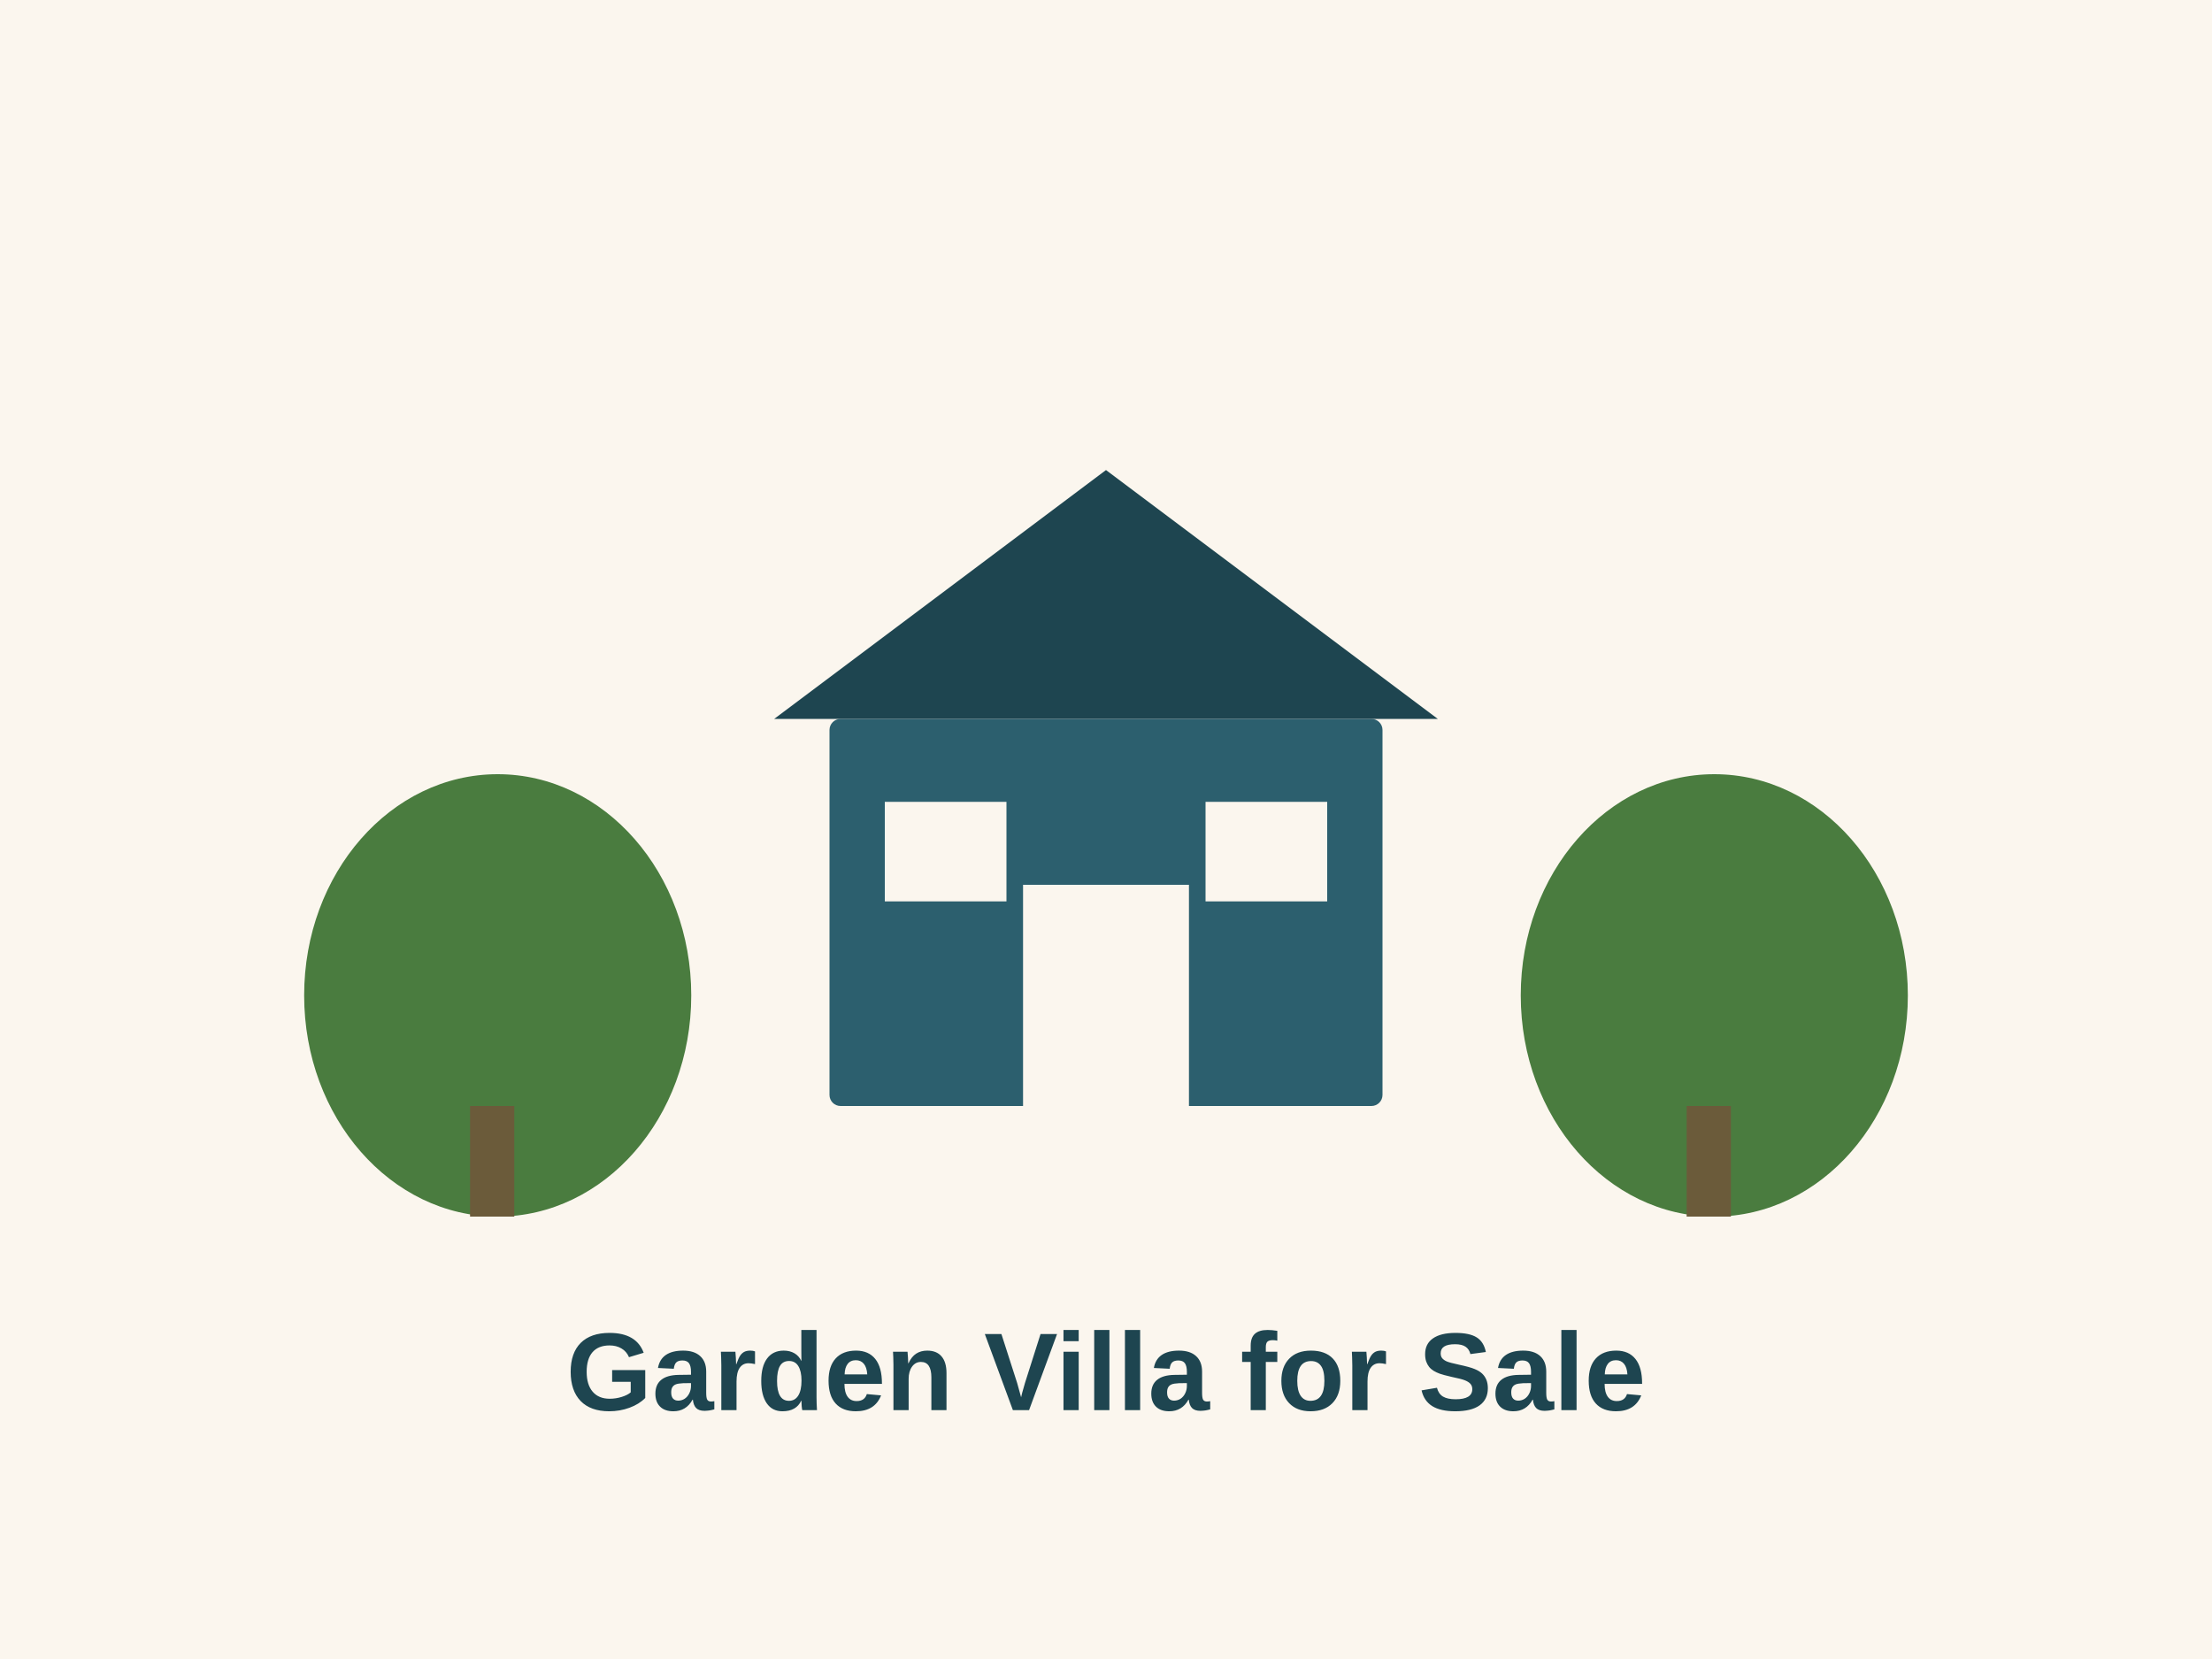
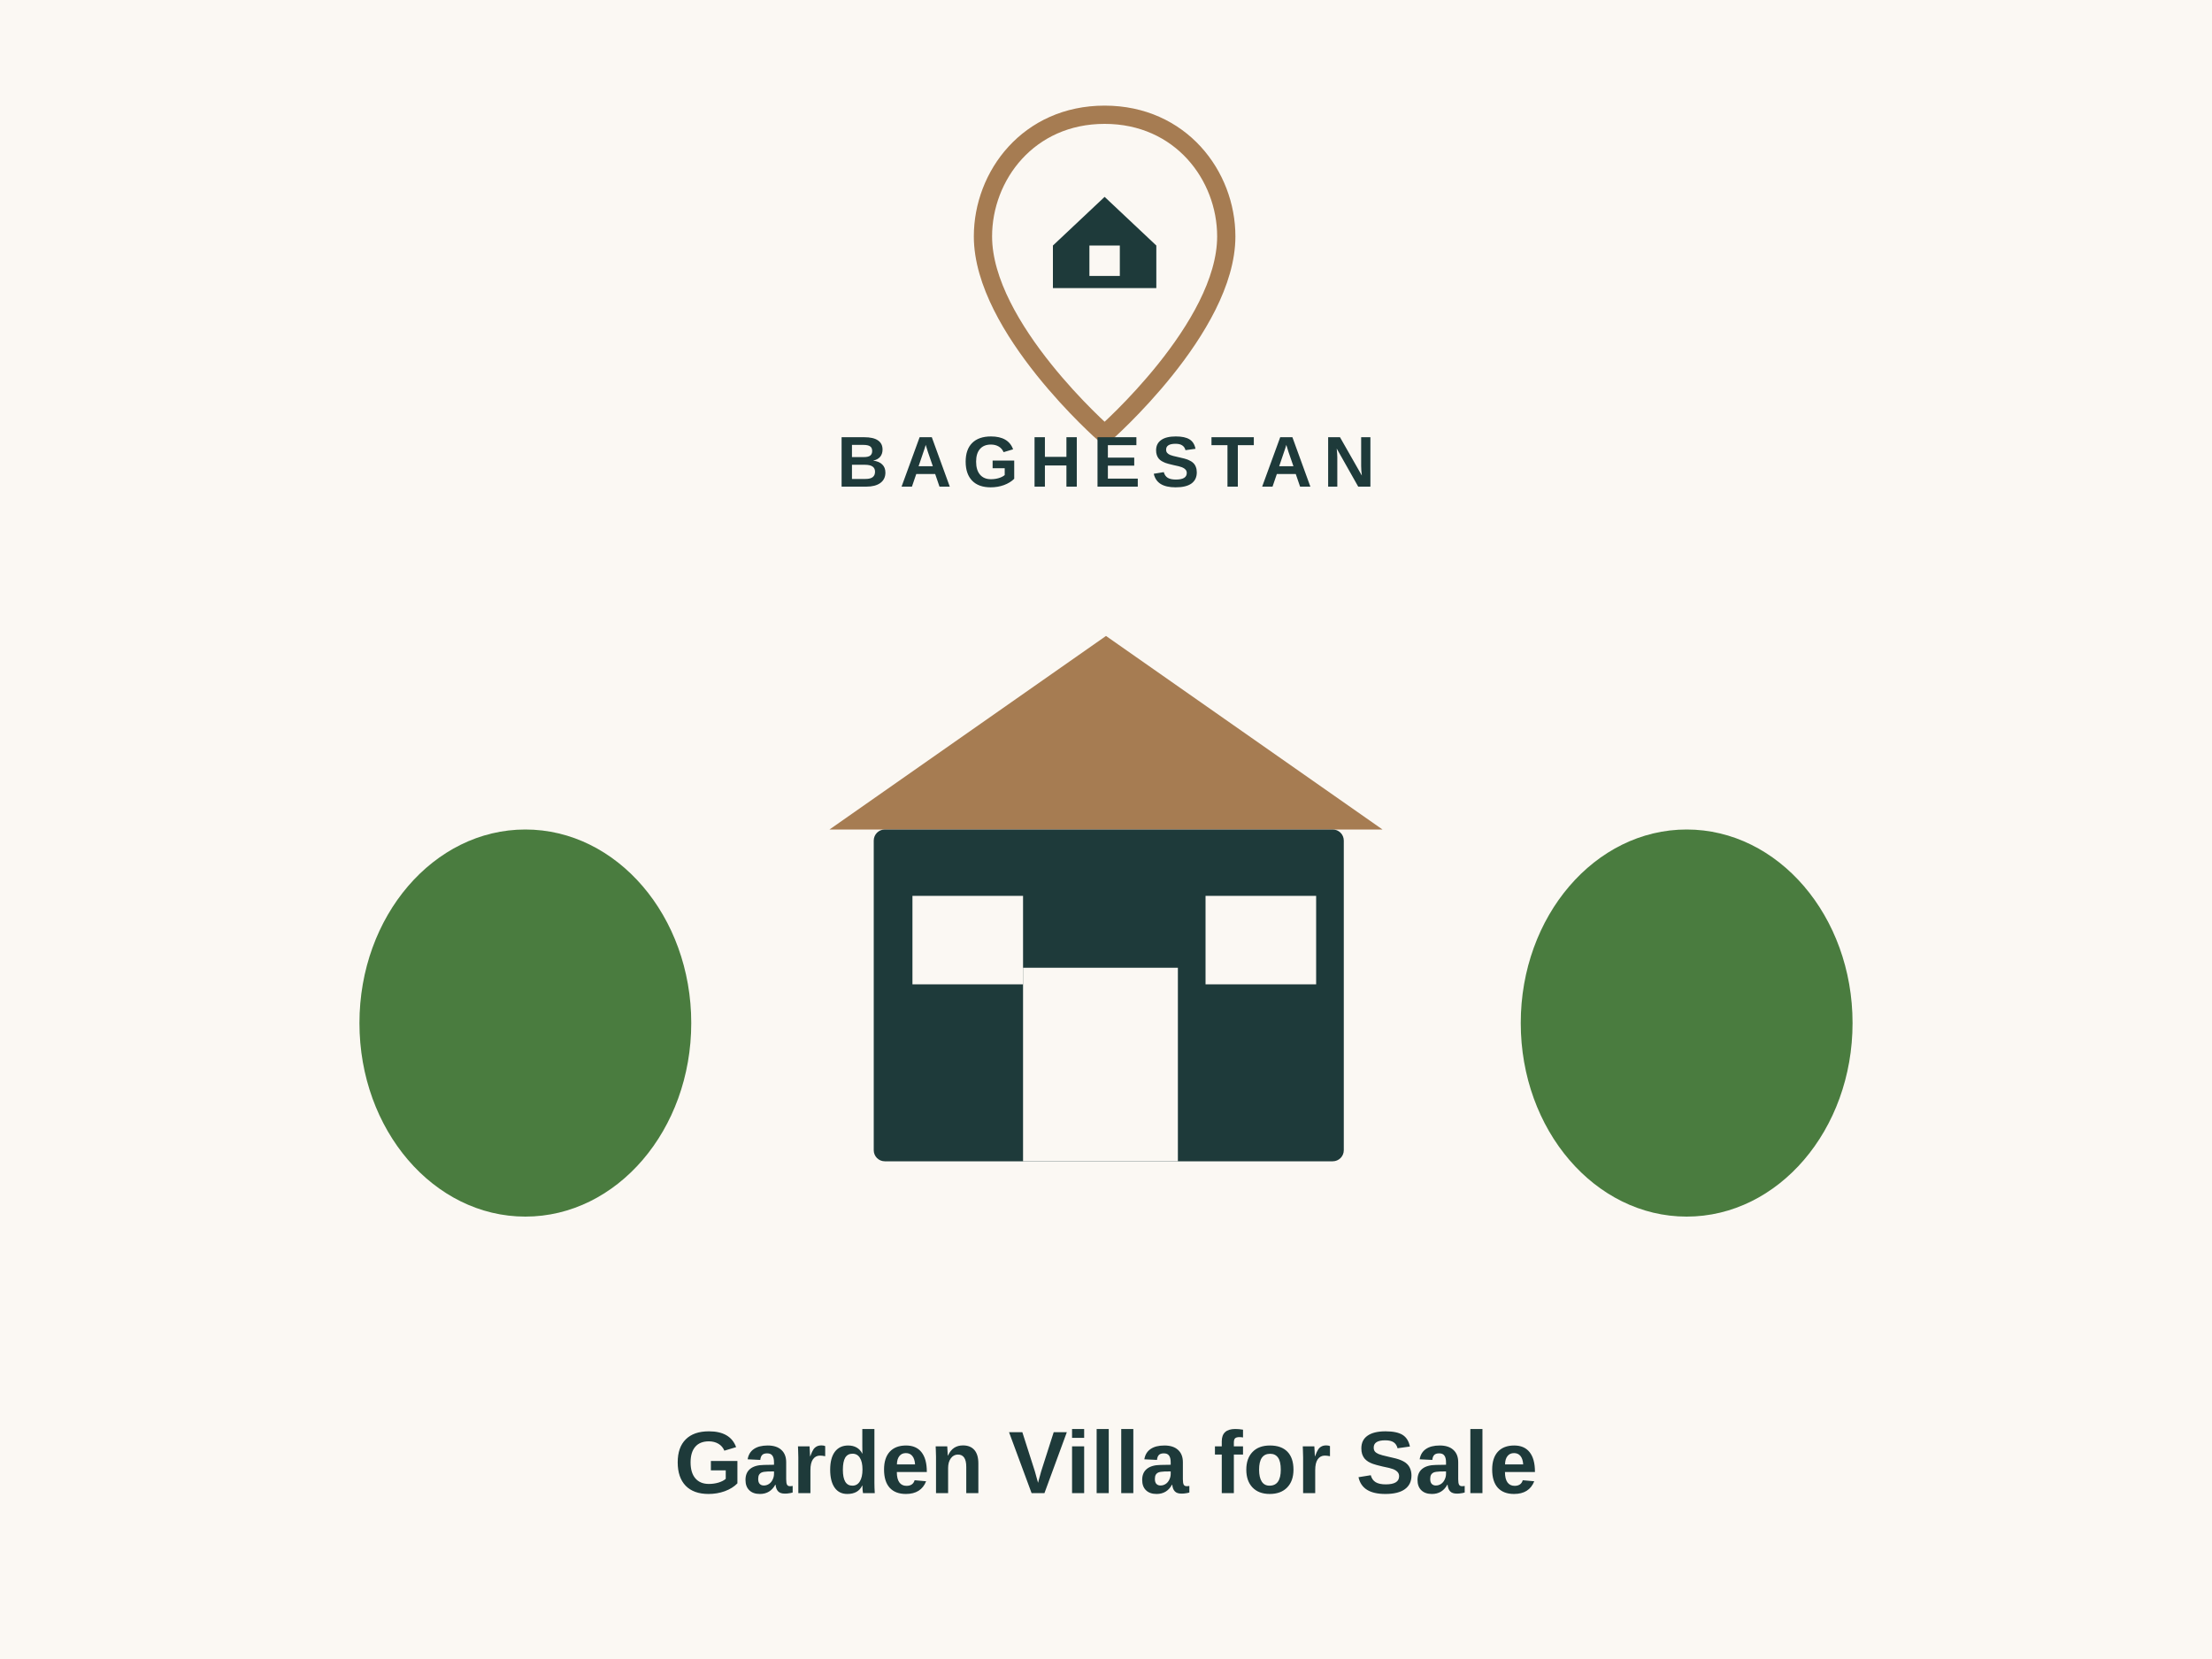
<svg xmlns="http://www.w3.org/2000/svg" viewBox="0 0 400 300" width="400" height="300">
-   <rect width="400" height="300" fill="#FBF6EE" />
-   <g fill="#2C5F6E" transform="translate(130,80)">
-     <polygon points="70,5 10,50 130,50" fill="#1E4550" />
-     <rect x="20" y="50" width="100" height="70" rx="2" />
-     <rect x="55" y="80" width="30" height="40" fill="#FBF6EE" />
-     <rect x="30" y="65" width="22" height="18" fill="#FBF6EE" />
-     <rect x="88" y="65" width="22" height="18" fill="#FBF6EE" />
+   <rect width="400" height="300" fill="#FBF8F3" />
+   <g transform="translate(175,18) scale(0.55)">
+     <path d="M45 5 C20 5 5 25 5 45 C5 75 45 110 45 110 C45 110 85 75 85 45 C85 25 70 5 45 5Z" fill="none" stroke="#A67C52" stroke-width="6" />
+     <path d="M28 48 L45 32 L62 48 L62 62 L28 62Z" fill="#1E3A3A" />
+     <rect x="40" y="48" width="10" height="10" fill="#FBF8F3" />
  </g>
-   <ellipse cx="90" cy="180" rx="35" ry="40" fill="#4A7C3F" />
-   <ellipse cx="310" cy="180" rx="35" ry="40" fill="#4A7C3F" />
-   <rect x="85" y="200" width="8" height="20" fill="#6B5B3A" />
-   <rect x="305" y="200" width="8" height="20" fill="#6B5B3A" />
-   <text x="200" y="255" text-anchor="middle" font-family="Arial, Helvetica, sans-serif" font-size="20" font-weight="700" fill="#1E4550">Garden Villa for Sale</text>
+   <text x="200" y="88" text-anchor="middle" font-family="Arial, Helvetica, sans-serif" font-size="13" font-weight="700" letter-spacing="2" fill="#1E3A3A">BAGHESTAN</text>
+   <g fill="#1E3A3A" transform="translate(140,110)">
+     <polygon points="60,5 10,40 110,40" fill="#A67C52" />
+     <rect x="18" y="40" width="85" height="60" rx="2" />
+     <rect x="45" y="65" width="28" height="35" fill="#FBF8F3" />
+     <rect x="25" y="52" width="20" height="16" fill="#FBF8F3" />
+     <rect x="78" y="52" width="20" height="16" fill="#FBF8F3" />
+   </g>
+   <ellipse cx="95" cy="185" rx="30" ry="35" fill="#4A7C3F" />
+   <ellipse cx="305" cy="185" rx="30" ry="35" fill="#4A7C3F" />
+   <text x="200" y="270" text-anchor="middle" font-family="Arial, Helvetica, sans-serif" font-size="16" font-weight="700" fill="#1E3A3A">Garden Villa for Sale</text>
</svg>
